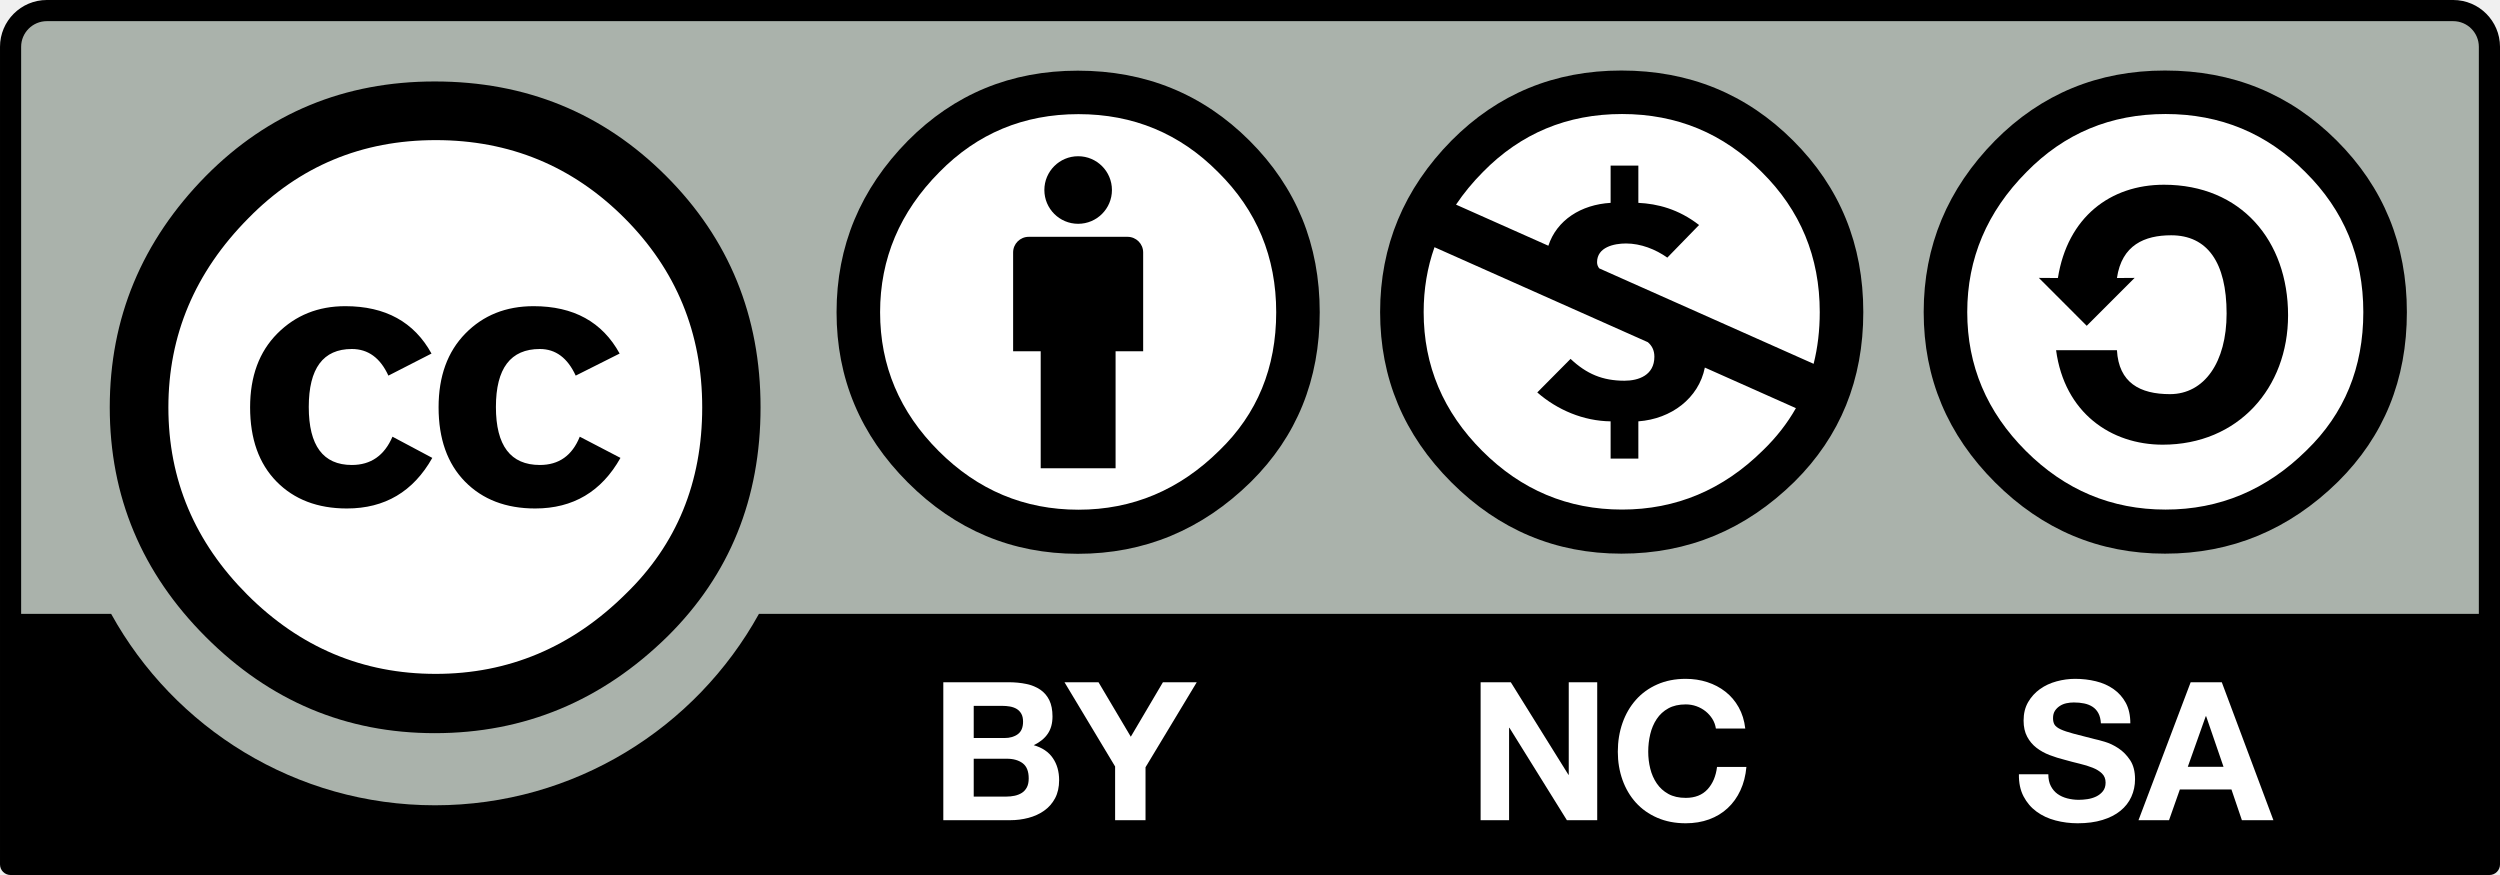
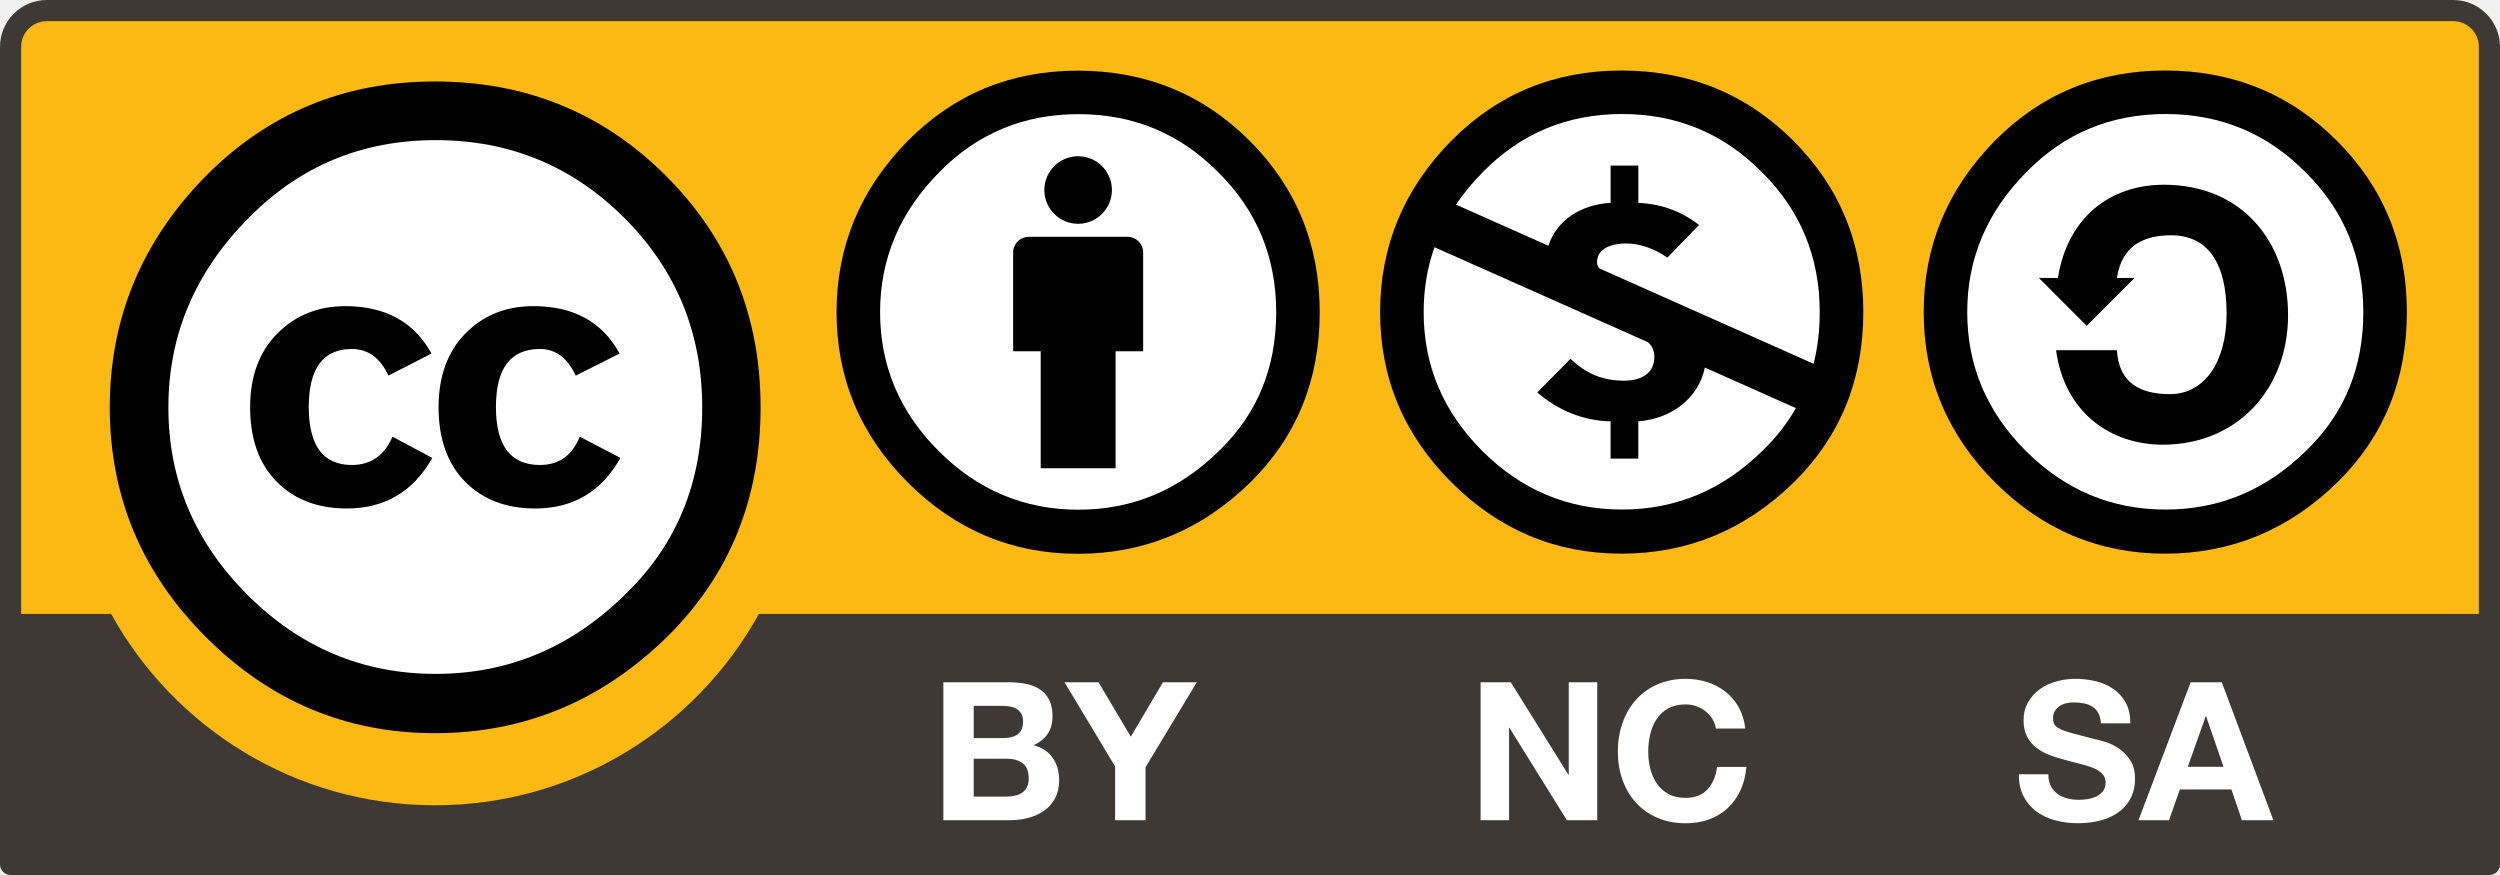
- <svg xmlns="http://www.w3.org/2000/svg" width="120" height="42" id="svg2759" version="1.0">
-   <defs id="defs2761" />
+ <svg xmlns="http://www.w3.org/2000/svg" version="1.1" id="svg2759" x="0px" y="0px" width="120px" height="42px" viewBox="0 0 120 42" enable-background="new 0 0 120 42" xml:space="preserve">
  <g id="layer1">
-     <g transform="matrix(0.9937808,0,0,0.9936696,-437.1233,-74.43691)" id="g117">
-       <path id="path3817_5_" nodetypes="ccccccc" d="M 443.289,75.367 L 557.352,75.569 C 558.946,75.569 560.37,75.333 560.37,78.75 L 560.23,116.317 L 440.41,116.317 L 440.41,78.61 C 440.41,76.925 440.573,75.367 443.289,75.367 z" style="fill:#aab2ab" />
-       <path d="M 558.349,74.911 L 442.121,74.911 C 440.874,74.911 439.859,75.926 439.859,77.172 L 439.859,116.668 C 439.859,116.95 440.087,117.179 440.37,117.179 L 560.099,117.179 C 560.381,117.179 560.61,116.95 560.61,116.668 L 560.61,77.172 C 560.61,75.926 559.595,74.911 558.349,74.911 z M 442.121,75.933 L 558.349,75.933 C 559.033,75.933 559.588,76.489 559.588,77.172 C 559.588,77.172 559.588,93.069 559.588,104.566 L 476.515,104.566 C 473.47,110.072 467.603,113.811 460.871,113.811 C 454.136,113.811 448.271,110.076 445.228,104.566 L 440.88,104.566 C 440.88,93.069 440.88,77.172 440.88,77.172 C 440.88,76.489 441.437,75.933 442.121,75.933 z" id="path120" />
+     <g id="g117" transform="matrix(0.9937808,0,0,0.9936696,-437.1233,-74.43691)">
+       <path id="path3817_5_" fill="#FCB813" d="M443.288,75.367l114.063,0.203c1.594,0,3.018-0.236,3.018,3.181l-0.14,37.567H440.41    V78.61C440.41,76.925,440.573,75.367,443.288,75.367z" />
+       <path id="path120" fill="#3E3935" d="M558.349,74.911H442.121c-1.247,0-2.262,1.015-2.262,2.261v39.496    c0,0.282,0.229,0.51,0.511,0.51h119.729c0.282,0,0.511-0.229,0.511-0.51V77.172C560.61,75.926,559.595,74.911,558.349,74.911z     M442.121,75.933h116.228c0.684,0,1.239,0.556,1.239,1.24c0,0,0,15.897,0,27.394h-83.073c-3.045,5.506-8.912,9.244-15.645,9.244    c-6.734,0-12.6-3.735-15.643-9.244h-4.348c0-11.497,0-27.394,0-27.394C440.88,76.489,441.437,75.933,442.121,75.933z" />
      <g id="g5908_5_" transform="matrix(0.872921,0,0,0.872921,50.12536,143.2144)">
-         <path id="path5906_5_" cx="296.354" ry="22.94" cy="264.358" type="arc" rx="22.94" d="M 486.266,-55.707 C 486.272,-47.026 479.238,-39.985 470.558,-39.98 C 461.878,-39.974 454.836,-47.007 454.831,-55.688 C 454.831,-55.694 454.831,-55.7 454.831,-55.707 C 454.825,-64.387 461.859,-71.428 470.539,-71.434 C 479.22,-71.439 486.261,-64.406 486.266,-55.726 C 486.266,-55.719 486.266,-55.713 486.266,-55.707 z" style="fill:#ffffff" />
+         <path id="path5906_5_" fill="#FFFFFF" d="M486.266-55.707c0.006,8.681-7.028,15.721-15.708,15.727     c-8.68,0.006-15.721-7.028-15.727-15.708c0-0.007,0-0.012,0-0.019c-0.006-8.681,7.028-15.721,15.708-15.727     c8.681-0.005,15.723,7.028,15.727,15.708C486.266-55.72,486.266-55.713,486.266-55.707z" />
        <g id="g5706_5_" transform="translate(-289.6157,99.0653)">
-           <path id="path5708_5_" d="M 772.942,-167.574 C 776.427,-164.089 778.169,-159.821 778.169,-154.772 C 778.169,-149.723 776.457,-145.5 773.031,-142.104 C 769.395,-138.528 765.099,-136.74 760.141,-136.74 C 755.243,-136.74 751.021,-138.513 747.477,-142.06 C 743.931,-145.605 742.159,-149.842 742.159,-154.772 C 742.159,-159.701 743.931,-163.968 747.477,-167.574 C 750.932,-171.061 755.154,-172.804 760.141,-172.804 C 765.19,-172.804 769.456,-171.061 772.942,-167.574 z M 749.823,-165.229 C 746.876,-162.253 745.403,-158.766 745.403,-154.767 C 745.403,-150.769 746.862,-147.312 749.777,-144.396 C 752.695,-141.48 756.166,-140.021 760.195,-140.021 C 764.223,-140.021 767.725,-141.494 770.702,-144.44 C 773.528,-147.177 774.941,-150.618 774.941,-154.767 C 774.941,-158.885 773.504,-162.38 770.633,-165.252 C 767.762,-168.122 764.283,-169.558 760.195,-169.558 C 756.107,-169.558 752.648,-168.115 749.823,-165.229 z M 757.577,-156.526 C 757.127,-157.508 756.454,-157.999 755.554,-157.999 C 753.966,-157.999 753.171,-156.929 753.171,-154.79 C 753.171,-152.65 753.966,-151.581 755.554,-151.581 C 756.604,-151.581 757.353,-152.102 757.803,-153.146 L 760.006,-151.973 C 758.955,-150.107 757.38,-149.174 755.28,-149.174 C 753.66,-149.174 752.363,-149.671 751.388,-150.663 C 750.413,-151.657 749.925,-153.027 749.925,-154.772 C 749.925,-156.487 750.428,-157.848 751.433,-158.857 C 752.438,-159.865 753.691,-160.369 755.191,-160.369 C 757.411,-160.369 759,-159.495 759.962,-157.747 L 757.577,-156.526 z M 767.941,-156.526 C 767.49,-157.508 766.829,-157.999 765.958,-157.999 C 764.338,-157.999 763.526,-156.929 763.526,-154.79 C 763.526,-152.65 764.338,-151.581 765.958,-151.581 C 767.01,-151.581 767.746,-152.102 768.166,-153.146 L 770.418,-151.973 C 769.37,-150.107 767.797,-149.174 765.7,-149.174 C 764.082,-149.174 762.788,-149.671 761.814,-150.663 C 760.841,-151.657 760.354,-153.027 760.354,-154.772 C 760.354,-156.487 760.848,-157.848 761.837,-158.857 C 762.825,-159.865 764.082,-160.369 765.611,-160.369 C 767.827,-160.369 769.414,-159.495 770.372,-157.747 L 767.941,-156.526 z" />
+           <path id="path5708_5_" d="M772.942-167.574c3.485,3.485,5.228,7.753,5.228,12.802c0,5.049-1.713,9.272-5.138,12.668      c-3.636,3.576-7.932,5.364-12.89,5.364c-4.898,0-9.12-1.773-12.664-5.32c-3.546-3.545-5.318-7.782-5.318-12.712      c0-4.929,1.772-9.196,5.318-12.802c3.455-3.487,7.677-5.229,12.664-5.229C765.19-172.804,769.456-171.061,772.942-167.574z       M749.823-165.229c-2.947,2.976-4.42,6.463-4.42,10.462c0,3.999,1.459,7.456,4.374,10.371c2.918,2.917,6.389,4.375,10.418,4.375      s7.53-1.473,10.507-4.419c2.826-2.736,4.239-6.178,4.239-10.327c0-4.117-1.436-7.613-4.308-10.484      c-2.871-2.871-6.35-4.307-10.438-4.307S752.648-168.115,749.823-165.229z M757.577-156.526c-0.45-0.982-1.123-1.473-2.023-1.473      c-1.589,0-2.383,1.07-2.383,3.209c0,2.14,0.794,3.209,2.383,3.209c1.049,0,1.799-0.521,2.249-1.565l2.203,1.173      c-1.05,1.865-2.626,2.799-4.725,2.799c-1.62,0-2.918-0.497-3.892-1.49c-0.975-0.993-1.463-2.363-1.463-4.109      c0-1.715,0.503-3.077,1.508-4.085c1.005-1.009,2.258-1.513,3.758-1.513c2.221,0,3.809,0.875,4.771,2.623L757.577-156.526z       M767.941-156.526c-0.451-0.982-1.112-1.473-1.982-1.473c-1.621,0-2.432,1.07-2.432,3.209c0,2.14,0.811,3.209,2.432,3.209      c1.052,0,1.788-0.521,2.207-1.565l2.252,1.173c-1.048,1.865-2.621,2.799-4.718,2.799c-1.618,0-2.912-0.497-3.886-1.49      c-0.972-0.993-1.46-2.363-1.46-4.109c0-1.715,0.495-3.077,1.484-4.085c0.988-1.009,2.245-1.513,3.773-1.513      c2.216,0,3.804,0.875,4.761,2.623L767.941-156.526z" />
        </g>
      </g>
      <g id="g126">
-         <circle cx="491.946" cy="90.232" r="10.806" id="circle128" style="fill:#ffffff" />
+         <circle id="circle128" fill="#FFFFFF" cx="491.946" cy="90.232" r="10.805">
+ 			</circle>
        <g id="g130">
-           <path d="M 495.074,87.105 C 495.074,86.688 494.736,86.351 494.32,86.351 L 489.547,86.351 C 489.131,86.351 488.793,86.688 488.793,87.105 L 488.793,91.878 L 490.125,91.878 L 490.125,97.53 L 493.742,97.53 L 493.742,91.878 L 495.074,91.878 L 495.074,87.105 L 495.074,87.105 z" id="path132" />
-           <circle cx="491.934" cy="84.09" r="1.632" id="circle134" />
+           <path id="path132" d="M495.074,87.105c0-0.417-0.338-0.754-0.754-0.754h-4.772c-0.416,0-0.754,0.337-0.754,0.754v4.773h1.331      v5.652h3.617v-5.652h1.332V87.105L495.074,87.105z" />
+           <circle id="circle134" cx="491.933" cy="84.09" r="1.632">
+ 				</circle>
        </g>
-         <path clip-rule="evenodd" d="M 491.918,78.325 C 488.687,78.325 485.951,79.453 483.711,81.709 C 481.414,84.042 480.265,86.805 480.265,89.994 C 480.265,93.183 481.414,95.925 483.711,98.221 C 486.009,100.515 488.746,101.663 491.918,101.663 C 495.131,101.663 497.917,100.506 500.273,98.191 C 502.493,95.994 503.602,93.261 503.602,89.994 C 503.602,86.726 502.473,83.965 500.214,81.709 C 497.956,79.453 495.191,78.325 491.918,78.325 z M 491.949,80.425 C 494.597,80.425 496.845,81.359 498.695,83.226 C 500.565,85.073 501.5,87.33 501.5,89.994 C 501.5,92.677 500.584,94.904 498.753,96.674 C 496.826,98.58 494.557,99.533 491.949,99.533 C 489.338,99.533 487.089,98.59 485.201,96.703 C 483.312,94.817 482.368,92.581 482.368,89.994 C 482.368,87.407 483.322,85.151 485.23,83.226 C 487.061,81.359 489.3,80.425 491.949,80.425 z" id="path136" style="fill-rule:evenodd" />
+         <path id="path136" d="M491.918,78.325c-3.231,0-5.968,1.128-8.207,3.384c-2.298,2.333-3.446,5.096-3.446,8.285     s1.148,5.932,3.446,8.227c2.298,2.294,5.034,3.442,8.207,3.442c3.213,0,5.998-1.157,8.354-3.472     c2.22-2.197,3.329-4.93,3.329-8.197c0-3.268-1.129-6.029-3.388-8.285C497.955,79.453,495.191,78.325,491.918,78.325z      M491.949,80.425c2.648,0,4.896,0.934,6.746,2.801c1.87,1.847,2.805,4.104,2.805,6.768c0,2.684-0.915,4.911-2.746,6.681     c-1.928,1.906-4.196,2.858-6.805,2.858c-2.61,0-4.859-0.943-6.748-2.83c-1.889-1.886-2.833-4.123-2.833-6.709     c0-2.587,0.954-4.842,2.862-6.768C487.061,81.359,489.3,80.425,491.949,80.425z" />
      </g>
-       <g enable-background="new    " id="g138">
-         <path d="M 488.563,107.867 C 488.88,107.867 489.17,107.896 489.432,107.951 C 489.694,108.007 489.918,108.099 490.106,108.227 C 490.292,108.354 490.437,108.523 490.541,108.734 C 490.643,108.946 490.695,109.207 490.695,109.519 C 490.695,109.854 490.619,110.134 490.465,110.357 C 490.313,110.582 490.086,110.765 489.788,110.908 C 490.2,111.026 490.507,111.233 490.71,111.529 C 490.914,111.825 491.015,112.182 491.015,112.599 C 491.015,112.935 490.95,113.226 490.819,113.472 C 490.688,113.717 490.511,113.918 490.29,114.073 C 490.069,114.229 489.816,114.345 489.533,114.419 C 489.249,114.494 488.958,114.531 488.658,114.531 L 485.421,114.531 L 485.421,107.867 L 488.563,107.867 L 488.563,107.867 z M 488.375,110.562 C 488.637,110.562 488.852,110.5 489.02,110.376 C 489.189,110.252 489.273,110.051 489.273,109.771 C 489.273,109.616 489.245,109.488 489.189,109.39 C 489.132,109.29 489.058,109.213 488.964,109.156 C 488.871,109.101 488.763,109.062 488.642,109.04 C 488.52,109.019 488.394,109.008 488.263,109.008 L 486.89,109.008 L 486.89,110.562 L 488.375,110.562 z M 488.461,113.391 C 488.605,113.391 488.742,113.377 488.873,113.349 C 489.003,113.32 489.119,113.273 489.219,113.209 C 489.319,113.144 489.398,113.055 489.458,112.942 C 489.516,112.831 489.546,112.688 489.546,112.514 C 489.546,112.172 489.45,111.928 489.256,111.781 C 489.063,111.636 488.807,111.562 488.49,111.562 L 486.89,111.562 L 486.89,113.391 L 488.461,113.391 z" id="path140" style="fill:#ffffff" />
-         <path d="M 491.274,107.867 L 492.917,107.867 L 494.477,110.499 L 496.029,107.867 L 497.663,107.867 L 495.188,111.974 L 495.188,114.531 L 493.719,114.531 L 493.719,111.937 L 491.274,107.867 z" id="path142" style="fill:#ffffff" />
+       <g id="g138" enable-background="new    ">
+         <path id="path140" fill="#FFFFFF" d="M488.563,107.867c0.317,0,0.607,0.028,0.869,0.084c0.262,0.056,0.486,0.147,0.674,0.275     c0.187,0.127,0.331,0.297,0.435,0.508c0.103,0.212,0.154,0.473,0.154,0.784c0,0.336-0.076,0.615-0.229,0.839     c-0.152,0.225-0.379,0.407-0.678,0.551c0.412,0.118,0.72,0.325,0.923,0.621c0.203,0.296,0.305,0.652,0.305,1.069     c0,0.336-0.065,0.627-0.196,0.873c-0.131,0.245-0.308,0.446-0.529,0.602c-0.221,0.156-0.474,0.271-0.757,0.346     c-0.284,0.075-0.575,0.112-0.875,0.112h-3.236v-6.664L488.563,107.867L488.563,107.867z M488.375,110.562     c0.262,0,0.477-0.062,0.645-0.187c0.169-0.124,0.253-0.325,0.253-0.604c0-0.155-0.028-0.283-0.084-0.382     c-0.057-0.1-0.131-0.177-0.225-0.233c-0.094-0.056-0.201-0.095-0.322-0.116c-0.122-0.021-0.248-0.032-0.379-0.032h-1.373v1.555     H488.375z M488.461,113.391c0.144,0,0.28-0.014,0.411-0.042s0.246-0.075,0.347-0.14c0.1-0.065,0.179-0.154,0.238-0.267     c0.059-0.111,0.089-0.255,0.089-0.429c0-0.342-0.097-0.586-0.29-0.732c-0.193-0.146-0.449-0.219-0.767-0.219h-1.6v1.828H488.461z     " />
+         <path id="path142" fill="#FFFFFF" d="M491.274,107.867h1.643l1.561,2.632l1.552-2.632h1.634l-2.475,4.106v2.558h-1.469v-2.595     L491.274,107.867z" />
      </g>
-       <g enable-background="new    " id="g144">
-         <path d="M 538.916,112.884 C 538.997,113.039 539.103,113.165 539.237,113.262 C 539.371,113.358 539.527,113.43 539.708,113.477 C 539.887,113.523 540.073,113.547 540.266,113.547 C 540.396,113.547 540.536,113.536 540.685,113.514 C 540.833,113.492 540.973,113.45 541.104,113.388 C 541.234,113.326 541.342,113.24 541.43,113.131 C 541.516,113.022 541.56,112.884 541.56,112.716 C 541.56,112.535 541.502,112.39 541.387,112.277 C 541.273,112.165 541.122,112.072 540.936,111.997 C 540.75,111.923 540.538,111.857 540.302,111.801 C 540.066,111.745 539.827,111.683 539.584,111.614 C 539.335,111.552 539.093,111.476 538.857,111.386 C 538.622,111.296 538.41,111.179 538.223,111.035 C 538.038,110.893 537.886,110.714 537.772,110.499 C 537.657,110.284 537.599,110.024 537.599,109.72 C 537.599,109.377 537.672,109.08 537.818,108.828 C 537.964,108.576 538.156,108.366 538.391,108.197 C 538.627,108.029 538.895,107.905 539.194,107.824 C 539.492,107.743 539.791,107.703 540.088,107.703 C 540.437,107.703 540.771,107.742 541.091,107.82 C 541.411,107.897 541.696,108.024 541.944,108.198 C 542.193,108.373 542.39,108.596 542.537,108.866 C 542.682,109.138 542.755,109.466 542.755,109.852 L 541.333,109.852 C 541.321,109.652 541.28,109.487 541.208,109.357 C 541.137,109.227 541.042,109.124 540.924,109.049 C 540.807,108.975 540.672,108.921 540.521,108.891 C 540.37,108.859 540.204,108.844 540.024,108.844 C 539.907,108.844 539.789,108.856 539.671,108.881 C 539.553,108.906 539.447,108.949 539.351,109.012 C 539.254,109.074 539.176,109.151 539.114,109.245 C 539.052,109.339 539.021,109.457 539.021,109.6 C 539.021,109.73 539.045,109.837 539.095,109.917 C 539.145,109.998 539.243,110.073 539.389,110.142 C 539.536,110.21 539.737,110.278 539.995,110.347 C 540.252,110.415 540.59,110.503 541.006,110.608 C 541.13,110.633 541.303,110.679 541.523,110.744 C 541.744,110.81 541.963,110.913 542.18,111.057 C 542.398,111.2 542.585,111.392 542.745,111.631 C 542.903,111.87 542.982,112.177 542.982,112.551 C 542.982,112.855 542.922,113.139 542.804,113.4 C 542.686,113.662 542.51,113.888 542.277,114.077 C 542.043,114.268 541.754,114.415 541.409,114.52 C 541.064,114.627 540.665,114.68 540.209,114.68 C 539.842,114.68 539.487,114.634 539.141,114.544 C 538.795,114.453 538.491,114.312 538.227,114.118 C 537.962,113.925 537.752,113.678 537.596,113.379 C 537.441,113.08 537.366,112.726 537.373,112.314 L 538.794,112.314 C 538.794,112.538 538.834,112.729 538.916,112.884 z" id="path146" style="fill:#ffffff" />
-         <path d="M 547.172,107.867 L 549.665,114.531 L 548.143,114.531 L 547.639,113.047 L 545.147,113.047 L 544.624,114.531 L 543.149,114.531 L 545.669,107.867 L 547.172,107.867 z M 547.256,111.953 L 546.417,109.51 L 546.397,109.51 L 545.53,111.953 L 547.256,111.953 z" id="path148" style="fill:#ffffff" />
+       <g id="g144" enable-background="new    ">
+         <path id="path146" fill="#FFFFFF" d="M538.915,112.884c0.081,0.155,0.188,0.281,0.321,0.378s0.29,0.168,0.471,0.215     c0.18,0.047,0.365,0.07,0.559,0.07c0.13,0,0.27-0.011,0.419-0.033c0.148-0.021,0.288-0.063,0.419-0.126     c0.13-0.062,0.238-0.147,0.326-0.257c0.086-0.108,0.13-0.247,0.13-0.415c0-0.181-0.058-0.326-0.173-0.438     c-0.114-0.112-0.266-0.205-0.451-0.28c-0.187-0.074-0.398-0.14-0.634-0.196c-0.236-0.056-0.476-0.118-0.718-0.187     c-0.249-0.062-0.491-0.139-0.728-0.229c-0.235-0.09-0.447-0.207-0.634-0.351c-0.186-0.143-0.337-0.321-0.451-0.536     c-0.115-0.215-0.173-0.475-0.173-0.779c0-0.343,0.073-0.64,0.219-0.892c0.146-0.252,0.338-0.462,0.573-0.631     c0.236-0.168,0.504-0.292,0.803-0.373c0.298-0.081,0.597-0.121,0.895-0.121c0.349,0,0.683,0.039,1.003,0.117     c0.319,0.077,0.604,0.204,0.853,0.378c0.249,0.175,0.446,0.397,0.593,0.668c0.146,0.271,0.219,0.6,0.219,0.985h-1.422     c-0.013-0.199-0.054-0.364-0.125-0.494c-0.071-0.131-0.166-0.233-0.284-0.309c-0.117-0.074-0.252-0.128-0.403-0.158     c-0.151-0.031-0.317-0.047-0.497-0.047c-0.117,0-0.235,0.013-0.353,0.037c-0.118,0.025-0.225,0.068-0.32,0.131     c-0.097,0.062-0.175,0.14-0.237,0.233c-0.062,0.094-0.093,0.212-0.093,0.354c0,0.131,0.024,0.237,0.074,0.317     c0.05,0.081,0.147,0.156,0.294,0.225c0.146,0.068,0.348,0.137,0.605,0.205s0.596,0.156,1.012,0.262     c0.124,0.024,0.297,0.07,0.517,0.136c0.221,0.065,0.44,0.169,0.657,0.312c0.218,0.144,0.405,0.335,0.564,0.574     c0.158,0.239,0.237,0.546,0.237,0.92c0,0.305-0.06,0.588-0.178,0.85c-0.118,0.262-0.294,0.487-0.527,0.677     c-0.233,0.19-0.522,0.338-0.868,0.443c-0.345,0.106-0.744,0.159-1.199,0.159c-0.367,0-0.723-0.046-1.068-0.136     c-0.346-0.091-0.65-0.232-0.914-0.426c-0.265-0.193-0.475-0.44-0.631-0.739c-0.155-0.299-0.23-0.653-0.224-1.064h1.422     C538.794,112.538,538.834,112.728,538.915,112.884z" />
+         <path id="path148" fill="#FFFFFF" d="M547.172,107.867l2.492,6.664h-1.521l-0.504-1.484h-2.492l-0.523,1.484h-1.475l2.521-6.664     H547.172z M547.256,111.953l-0.84-2.443h-0.02l-0.867,2.443H547.256z" />
      </g>
-       <g enable-background="new    " id="g150">
-         <path d="M 512.831,107.867 L 515.615,112.338 L 515.63,112.338 L 515.63,107.867 L 517.005,107.867 L 517.005,114.531 L 515.54,114.531 L 512.766,110.069 L 512.748,110.069 L 512.748,114.531 L 511.373,114.531 L 511.373,107.867 L 512.831,107.867 z" id="path152" style="fill:#ffffff" />
-         <path d="M 522.569,109.643 C 522.482,109.502 522.373,109.379 522.242,109.273 C 522.111,109.168 521.963,109.085 521.798,109.026 C 521.633,108.967 521.46,108.938 521.281,108.938 C 520.951,108.938 520.67,109.001 520.44,109.129 C 520.209,109.256 520.023,109.427 519.88,109.642 C 519.737,109.856 519.632,110.101 519.567,110.374 C 519.501,110.647 519.469,110.931 519.469,111.223 C 519.469,111.503 519.501,111.775 519.567,112.039 C 519.632,112.304 519.737,112.542 519.88,112.753 C 520.023,112.965 520.209,113.134 520.44,113.262 C 520.67,113.39 520.951,113.453 521.281,113.453 C 521.728,113.453 522.079,113.316 522.331,113.042 C 522.583,112.769 522.737,112.407 522.792,111.959 L 524.211,111.959 C 524.174,112.376 524.078,112.753 523.922,113.089 C 523.767,113.426 523.561,113.712 523.306,113.949 C 523.051,114.187 522.752,114.367 522.41,114.492 C 522.068,114.617 521.691,114.68 521.281,114.68 C 520.77,114.68 520.311,114.591 519.903,114.413 C 519.496,114.236 519.151,113.991 518.871,113.681 C 518.59,113.369 518.375,113.003 518.225,112.583 C 518.076,112.162 518,111.71 518,111.224 C 518,110.726 518.076,110.264 518.225,109.837 C 518.375,109.41 518.59,109.038 518.871,108.721 C 519.151,108.403 519.496,108.154 519.903,107.974 C 520.311,107.793 520.77,107.703 521.281,107.703 C 521.648,107.703 521.995,107.756 522.321,107.862 C 522.648,107.968 522.941,108.122 523.199,108.325 C 523.458,108.527 523.67,108.778 523.838,109.077 C 524.006,109.376 524.112,109.719 524.156,110.104 L 522.737,110.104 C 522.711,109.937 522.656,109.782 522.569,109.643 z" id="path154" style="fill:#ffffff" />
+       <g id="g150" enable-background="new    ">
+         <path id="path152" fill="#FFFFFF" d="M512.83,107.867l2.784,4.471h0.016v-4.471h1.375v6.664h-1.466l-2.773-4.462h-0.019v4.462     h-1.375v-6.664H512.83z" />
+         <path id="path154" fill="#FFFFFF" d="M522.569,109.643c-0.087-0.141-0.196-0.264-0.327-0.369s-0.278-0.188-0.443-0.247     c-0.165-0.06-0.338-0.089-0.518-0.089c-0.33,0-0.61,0.063-0.841,0.191c-0.23,0.127-0.417,0.298-0.56,0.513     c-0.144,0.215-0.248,0.459-0.313,0.732s-0.098,0.557-0.098,0.849c0,0.28,0.032,0.553,0.098,0.816     c0.065,0.265,0.17,0.503,0.313,0.714c0.143,0.212,0.329,0.381,0.56,0.509c0.23,0.128,0.511,0.191,0.841,0.191     c0.447,0,0.798-0.137,1.05-0.411c0.252-0.273,0.406-0.635,0.462-1.083h1.419c-0.037,0.417-0.134,0.794-0.289,1.13     c-0.155,0.337-0.361,0.623-0.616,0.86c-0.255,0.237-0.554,0.418-0.896,0.543c-0.342,0.125-0.719,0.188-1.129,0.188     c-0.511,0-0.97-0.089-1.378-0.267c-0.407-0.177-0.752-0.422-1.032-0.732c-0.28-0.312-0.496-0.678-0.646-1.098     c-0.149-0.421-0.225-0.873-0.225-1.359c0-0.498,0.075-0.96,0.225-1.387c0.149-0.427,0.365-0.799,0.646-1.116     s0.625-0.566,1.032-0.747c0.408-0.181,0.867-0.271,1.378-0.271c0.367,0,0.714,0.053,1.04,0.159     c0.327,0.105,0.62,0.26,0.878,0.463c0.259,0.202,0.472,0.453,0.64,0.752s0.273,0.642,0.317,1.027h-1.419     C522.711,109.936,522.656,109.782,522.569,109.643z" />
      </g>
      <g id="g6332_1_" transform="matrix(0.624995,0,0,0.624995,152.2987,316.9328)">
-         <path id="path6334_1_" cx="475.971" ry="29.21" cy="252.086" type="arc" rx="29.21" d="M 644.576,-363.116 C 644.584,-353.704 636.959,-346.068 627.547,-346.061 C 618.134,-346.055 610.5,-353.678 610.492,-363.092 C 610.492,-363.099 610.492,-363.109 610.492,-363.116 C 610.485,-372.527 618.111,-380.163 627.522,-380.171 C 636.934,-380.178 644.569,-372.552 644.576,-363.141 C 644.576,-363.132 644.576,-363.125 644.576,-363.116 z" style="fill:#ffffff" />
+         <path id="path6334_1_" fill="#FFFFFF" d="M644.576-363.116c0.008,9.412-7.617,17.048-17.03,17.055     c-9.413,0.005-17.047-7.617-17.055-17.031c0-0.007,0-0.016,0-0.023c-0.006-9.412,7.619-17.048,17.03-17.055     c9.413-0.007,17.047,7.618,17.055,17.029C644.576-363.132,644.576-363.125,644.576-363.116z" />
        <g id="g6336_1_" transform="translate(-23.9521,-89.72962)">
-           <path id="path6338_1_" d="M 651.364,-292.057 C 646.192,-292.057 641.814,-290.251 638.233,-286.643 C 634.556,-282.909 632.717,-278.489 632.717,-273.386 C 632.717,-268.283 634.556,-263.896 638.233,-260.223 C 641.908,-256.552 646.286,-254.716 651.364,-254.716 C 656.505,-254.716 660.96,-256.568 664.73,-260.27 C 668.282,-263.787 670.058,-268.159 670.058,-273.386 C 670.058,-278.614 668.252,-283.033 664.636,-286.643 C 661.022,-290.251 656.599,-292.057 651.364,-292.057 z M 651.411,-288.696 C 655.649,-288.696 659.246,-287.203 662.207,-284.214 C 665.197,-281.259 666.692,-277.651 666.692,-273.386 C 666.692,-269.092 665.229,-265.53 662.299,-262.696 C 659.216,-259.648 655.585,-258.123 651.411,-258.123 C 647.236,-258.123 643.638,-259.633 640.616,-262.651 C 637.594,-265.67 636.083,-269.247 636.083,-273.386 C 636.083,-277.525 637.608,-281.135 640.663,-284.214 C 643.591,-287.203 647.174,-288.696 651.411,-288.696 z" />
-           <path id="path6340_1_" d="M 643.089,-276.02 C 643.833,-280.719 647.139,-283.23 651.285,-283.23 C 657.244,-283.23 660.877,-278.905 660.877,-273.138 C 660.877,-267.51 657.011,-263.139 651.191,-263.139 C 647.186,-263.139 643.6,-265.602 642.949,-270.44 L 647.652,-270.44 C 647.792,-267.929 649.422,-267.045 651.75,-267.045 C 654.403,-267.045 656.127,-269.509 656.127,-273.277 C 656.127,-277.231 654.638,-279.323 651.842,-279.323 C 649.794,-279.323 648.025,-278.578 647.652,-276.02 L 649.019,-276.03 L 645.317,-272.327 L 641.616,-276.03 L 643.089,-276.02 z" />
+           <path id="path6338_1_" d="M651.364-292.057c-5.172,0-9.55,1.805-13.131,5.413c-3.677,3.734-5.516,8.154-5.516,13.257      s1.839,9.49,5.516,13.163c3.675,3.672,8.053,5.508,13.131,5.508c5.141,0,9.595-1.852,13.366-5.554      c3.552-3.517,5.328-7.889,5.328-13.117c0-5.227-1.806-9.647-5.422-13.257C661.022-290.251,656.599-292.057,651.364-292.057z       M651.411-288.696c4.238,0,7.834,1.493,10.795,4.481c2.991,2.955,4.486,6.563,4.486,10.828c0,4.294-1.464,7.856-4.394,10.69      c-3.083,3.048-6.714,4.573-10.888,4.573c-4.175,0-7.773-1.509-10.795-4.527c-3.022-3.019-4.533-6.596-4.533-10.735      s1.525-7.748,4.58-10.828C643.591-287.203,647.173-288.696,651.411-288.696z" />
+           <path id="path6340_1_" d="M643.089-276.021c0.744-4.698,4.05-7.209,8.195-7.209c5.959,0,9.592,4.325,9.592,10.092      c0,5.628-3.866,9.999-9.686,9.999c-4.005,0-7.591-2.463-8.242-7.301h4.703c0.141,2.511,1.77,3.395,4.099,3.395      c2.653,0,4.377-2.465,4.377-6.232c0-3.955-1.489-6.046-4.284-6.046c-2.048,0-3.817,0.745-4.191,3.302l1.367-0.009l-3.702,3.703      l-3.702-3.703L643.089-276.021z" />
        </g>
      </g>
      <g id="g6361_1_" transform="matrix(1.146822,0,0,1.146822,-85.92464,166.153)">
-         <path id="path6363_1_" cx="475.971" ry="29.21" cy="252.086" type="arc" rx="29.21" d="M 536.237,-66.415 C 536.241,-61.186 532.005,-56.947 526.779,-56.942 C 521.551,-56.939 517.31,-61.173 517.306,-66.401 C 517.306,-66.406 517.306,-66.41 517.306,-66.415 C 517.302,-71.642 521.537,-75.882 526.764,-75.887 C 531.992,-75.891 536.233,-71.655 536.237,-66.428 C 536.237,-66.424 536.237,-66.419 536.237,-66.415 z" style="fill:#ffffff" />
-         <path id="path6365_1_" d="M 526.758,-76.59 C 529.611,-76.59 532.022,-75.606 533.991,-73.639 C 535.962,-71.672 536.946,-69.263 536.946,-66.415 C 536.946,-63.566 535.978,-61.183 534.043,-59.266 C 531.988,-57.248 529.56,-56.24 526.758,-56.24 C 523.991,-56.24 521.605,-57.24 519.602,-59.241 C 517.598,-61.242 516.596,-63.633 516.596,-66.415 C 516.596,-69.196 517.598,-71.604 519.602,-73.639 C 521.554,-75.606 523.94,-76.59 526.758,-76.59 z M 518.886,-69.148 C 518.582,-68.29 518.43,-67.379 518.43,-66.415 C 518.43,-64.159 519.254,-62.209 520.901,-60.564 C 522.547,-58.919 524.508,-58.097 526.784,-58.097 C 529.059,-58.097 531.037,-58.927 532.718,-60.59 C 533.28,-61.133 533.744,-61.726 534.108,-62.369 L 530.273,-64.078 C 530.013,-62.787 528.862,-61.915 527.472,-61.813 L 527.472,-60.244 L 526.304,-60.244 L 526.304,-61.813 C 525.162,-61.826 524.059,-62.293 523.215,-63.031 L 524.617,-64.444 C 525.292,-63.809 525.966,-63.524 526.888,-63.524 C 527.485,-63.524 528.147,-63.757 528.147,-64.536 C 528.147,-64.811 528.04,-65.003 527.872,-65.147 L 526.902,-65.579 L 525.694,-66.117 C 525.096,-66.383 524.59,-66.607 524.083,-66.834 L 518.886,-69.148 z M 526.784,-74.758 C 524.474,-74.758 522.523,-73.944 520.926,-72.316 C 520.492,-71.878 520.114,-71.419 519.793,-70.941 L 523.682,-69.21 C 524.034,-70.289 525.059,-70.943 526.304,-71.016 L 526.304,-72.585 L 527.472,-72.585 L 527.472,-71.016 C 528.277,-70.977 529.159,-70.757 530.029,-70.083 L 528.692,-68.709 C 528.198,-69.059 527.576,-69.305 526.952,-69.305 C 526.447,-69.305 525.733,-69.15 525.733,-68.515 C 525.733,-68.418 525.765,-68.332 525.824,-68.257 L 527.125,-67.677 L 528.006,-67.285 C 528.569,-67.034 529.107,-66.795 529.64,-66.558 L 534.854,-64.236 C 535.026,-64.919 535.112,-65.646 535.112,-66.415 C 535.112,-68.739 534.297,-70.705 532.668,-72.316 C 531.054,-73.944 529.093,-74.758 526.784,-74.758 z" />
+         <path id="path6363_1_" fill="#FFFFFF" d="M536.237-66.415c0.004,5.228-4.231,9.468-9.458,9.472     c-5.228,0.003-9.469-4.231-9.473-9.459c0-0.005,0-0.009,0-0.014c-0.004-5.228,4.231-9.468,9.458-9.472     c5.228-0.003,9.469,4.232,9.472,9.459C536.237-66.424,536.237-66.419,536.237-66.415z" />
+         <path id="path6365_1_" d="M526.758-76.59c2.853,0,5.263,0.984,7.233,2.95c1.97,1.967,2.955,4.376,2.955,7.225     c0,2.849-0.968,5.231-2.903,7.148c-2.056,2.018-4.483,3.027-7.285,3.027c-2.768,0-5.154-1.001-7.156-3.002     c-2.004-2-3.006-4.392-3.006-7.173s1.002-5.19,3.006-7.225C521.554-75.606,523.94-76.59,526.758-76.59z M518.886-69.148     c-0.304,0.858-0.456,1.769-0.456,2.733c0,2.256,0.823,4.205,2.47,5.85c1.647,1.645,3.608,2.467,5.883,2.467     c2.275,0,4.253-0.831,5.934-2.493c0.562-0.544,1.026-1.137,1.39-1.78l-3.835-1.708c-0.26,1.291-1.41,2.162-2.801,2.265v1.569     h-1.168v-1.569c-1.141-0.013-2.245-0.48-3.089-1.219l1.402-1.413c0.675,0.635,1.35,0.92,2.271,0.92     c0.598,0,1.259-0.233,1.259-1.012c0-0.275-0.107-0.467-0.275-0.611l-0.97-0.432l-1.208-0.538     c-0.598-0.266-1.104-0.491-1.611-0.717L518.886-69.148z M526.784-74.758c-2.309,0-4.261,0.814-5.858,2.442     c-0.434,0.438-0.812,0.896-1.133,1.374l3.89,1.732c0.352-1.079,1.377-1.734,2.621-1.807v-1.569h1.168v1.569     c0.805,0.039,1.687,0.26,2.557,0.933l-1.337,1.374c-0.494-0.35-1.116-0.596-1.74-0.596c-0.506,0-1.219,0.155-1.219,0.79     c0,0.097,0.032,0.183,0.091,0.258l1.301,0.579l0.88,0.393c0.564,0.251,1.101,0.49,1.634,0.727l5.214,2.321     c0.172-0.683,0.258-1.409,0.258-2.178c0-2.324-0.815-4.29-2.444-5.901C531.054-73.944,529.093-74.758,526.784-74.758z" />
+       </g>
+     </g>
+   </g>
+   <g>
+     <g>
+       <g>
+         <polygon fill="#FCB813" points="40.203,65.765 29.87,65.765 37.176,58.459 29.153,50.436 21.848,57.743 21.848,47.411      10.502,47.411 10.502,57.743 3.197,50.436 -4.827,58.459 2.479,65.765 -7.852,65.765 -7.852,77.112 2.479,77.112 -4.827,84.417      3.197,92.439 10.502,85.134 10.502,95.465 21.848,95.465 21.848,85.134 29.153,92.439 37.176,84.417 29.871,77.112      40.203,77.112    " />
+         <path fill="#3E3935" d="M65.664,58.814c-0.026,4.857-3.124,9.45-9.239,9.45c-6.09,0-9.214-4.646-9.214-9.502     c0-4.488,2.783-9.372,9.187-9.372C62.593,49.366,65.664,53.986,65.664,58.814 M56.398,50.205c-5.618,0-8.373,4.278-8.347,8.584     c0.026,4.33,2.861,8.662,8.374,8.662c5.485,0,8.425-4.226,8.399-8.637C64.824,54.248,61.936,50.205,56.398,50.205" />
+         <path fill="#3E3935" d="M70.26,61.413v6.589h-0.84V49.628h7.901c7.718,0,7.718,11.812,0,11.785H70.26z M77.321,60.599     c6.561,0,6.561-10.157,0-10.157H70.26v10.157H77.321z" />
+         <polygon fill="#3E3935" points="99.19,67.188 99.19,68.002 86.379,68.002 86.379,49.628 98.794,49.628 98.794,50.442      87.22,50.442 87.22,58.316 98.243,58.316 98.243,59.13 87.22,59.13 87.22,67.188    " />
+         <polygon fill="#3E3935" points="103.494,49.628 103.572,49.628 116.697,65.797 116.617,61.545 116.617,49.628 117.458,49.628      117.458,68.002 104.254,51.754 104.332,56.085 104.332,68.002 103.494,68.002    " />
+         <path fill="#FFB700" d="M62.754,83.916c0.105,4.672-2.888,9.396-9.318,9.396h-6.221V74.939h6.221     C59.657,74.939,62.649,79.401,62.754,83.916 M48.633,76.277v15.671h4.803c5.46,0,7.979-4.096,7.9-8.032     c-0.079-3.833-2.598-7.639-7.9-7.639H48.633z" />
+         <path fill="#FFB700" d="M81.046,93.312l-2.021-4.515H68.054l-1.996,4.515h-1.522l8.242-18.373h1.548l8.243,18.373H81.046z      M78.474,87.485L73.54,76.303l-4.934,11.182H78.474z" />
+         <polygon fill="#FFB700" points="88.507,85.964 81.341,74.965 81.341,74.939 82.996,74.939 89.216,84.599 95.464,74.939      97.117,74.939 97.117,74.965 89.924,85.964 89.924,93.313 88.507,93.313    " />
+         <polygon fill="#FFB700" points="102.832,74.939 102.832,91.975 113.174,91.975 113.174,93.312 101.414,93.312 101.414,74.939         " />
+         <rect x="116.689" y="74.939" fill="#FFB700" width="1.392" height="18.373" />
+         <path fill="#FFB700" d="M137.504,78.325c-1.601-1.575-3.832-2.361-5.907-2.361c-5.38,0-8.136,3.936-8.111,8.189     c0,4.33,2.758,8.058,8.111,8.058c1.969,0,4.017-0.682,5.593-2.126V84.94h-6.406v-1.233h7.745v6.877     c-1.916,1.915-4.2,2.966-6.931,2.966c-6.247,0-9.475-4.357-9.475-9.372c-0.026-5.748,3.885-9.502,9.475-9.502     c2.416,0,4.857,0.919,6.72,2.756L137.504,78.325z" />
+         <polygon fill="#FFB700" points="156.399,93.312 156.399,84.966 144.692,84.966 144.692,93.312 143.276,93.312 143.276,74.939      144.692,74.939 144.692,83.68 156.399,83.68 156.399,74.939 157.817,74.939 157.817,93.312    " />
+         <polygon fill="#FFB700" points="167.918,76.225 161.277,76.225 161.277,74.965 175.508,74.965 175.508,76.225 169.337,76.225      169.337,93.312 167.918,93.312    " />
+         <line fill="#FCB814" x1="10.502" y1="69.089" x2="13.825" y2="65.765" />
+         <line fill="#FCB814" x1="10.502" y1="73.788" x2="10.502" y2="69.089" />
+         <polygon fill="#F48120" points="29.871,65.765 21.848,65.765 21.848,57.743 16.175,63.415 10.502,57.743 10.502,65.765      2.48,65.765 8.152,71.438 2.48,77.112 10.502,77.112 10.502,85.135 16.175,79.461 21.848,85.134 21.848,77.112 29.87,77.112      24.198,71.438    " />
+         <polygon fill="#EF4E25" points="21.848,69.088 21.848,65.765 18.525,65.765 16.175,63.416 13.825,65.765 10.502,65.765      10.502,69.089 8.152,71.438 10.502,73.788 10.502,77.111 13.825,77.111 16.176,79.461 18.526,77.111 21.848,77.111      21.848,73.788 24.198,71.438    " />
+         <polygon fill="#ED3024" points="18.525,65.765 13.825,65.765 10.502,69.089 10.502,73.788 13.825,77.112 18.525,77.112      21.847,73.788 21.847,69.088    " />
      </g>
    </g>
  </g>
</svg>
